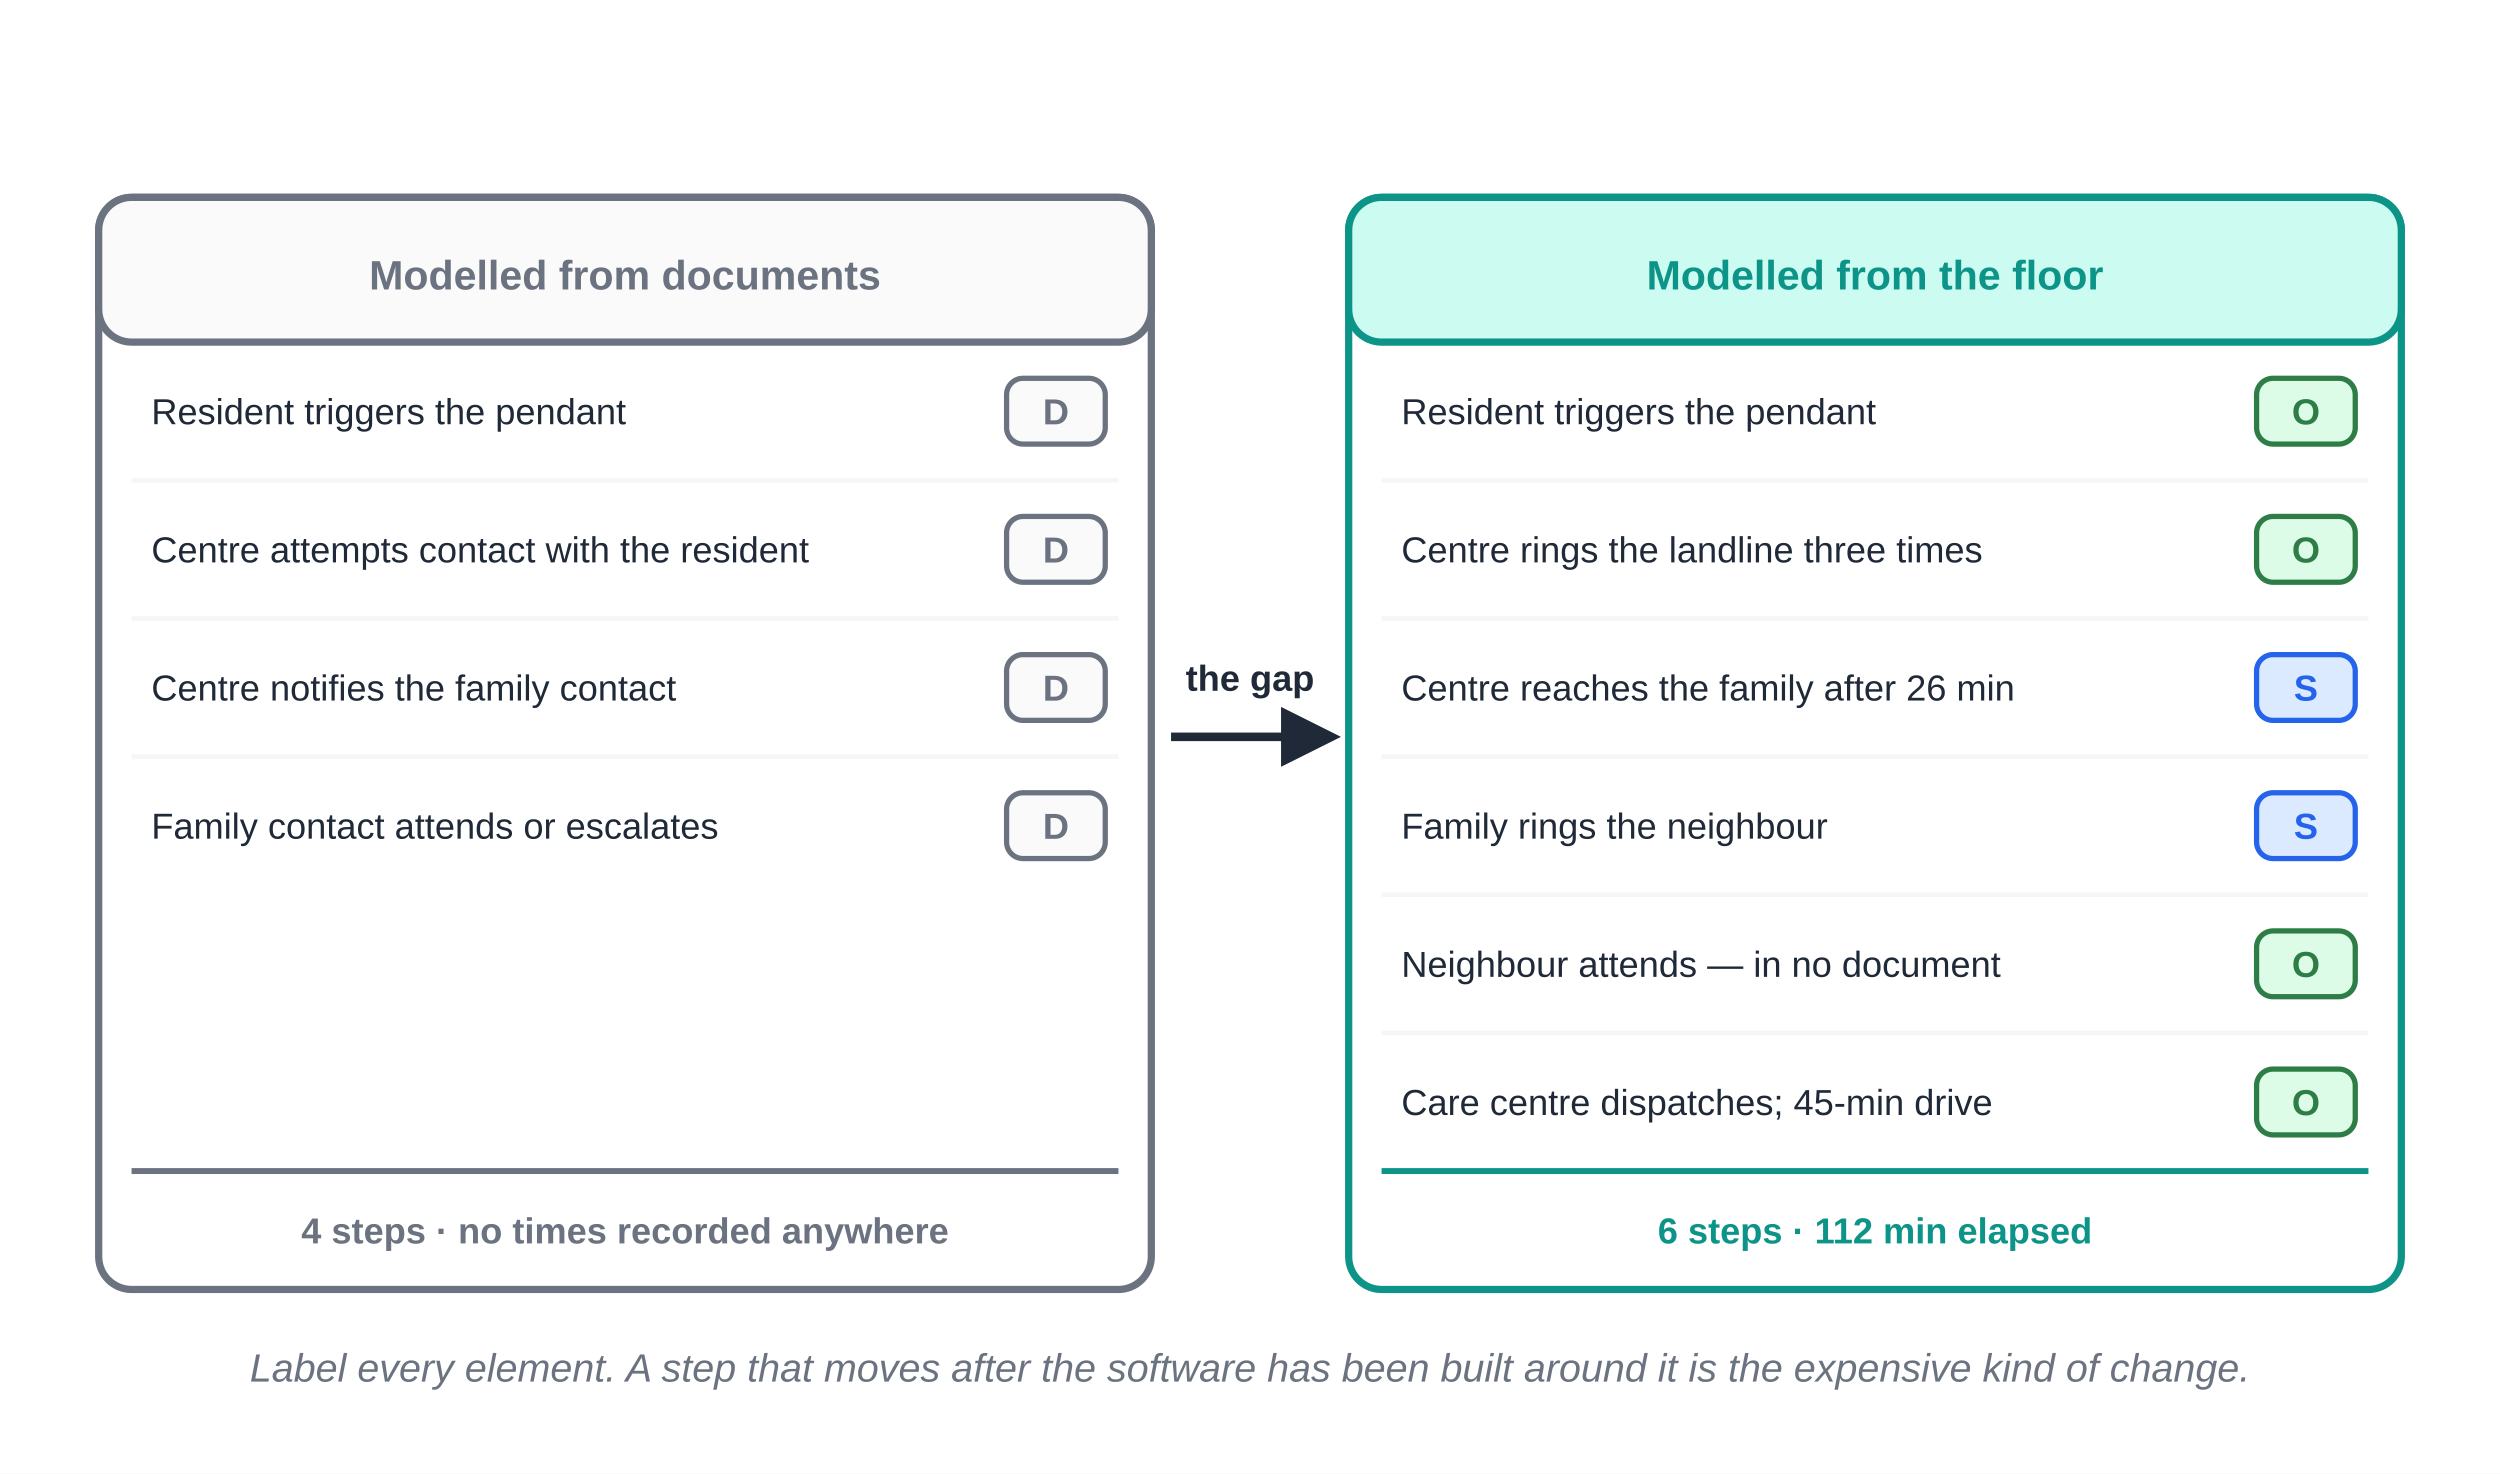
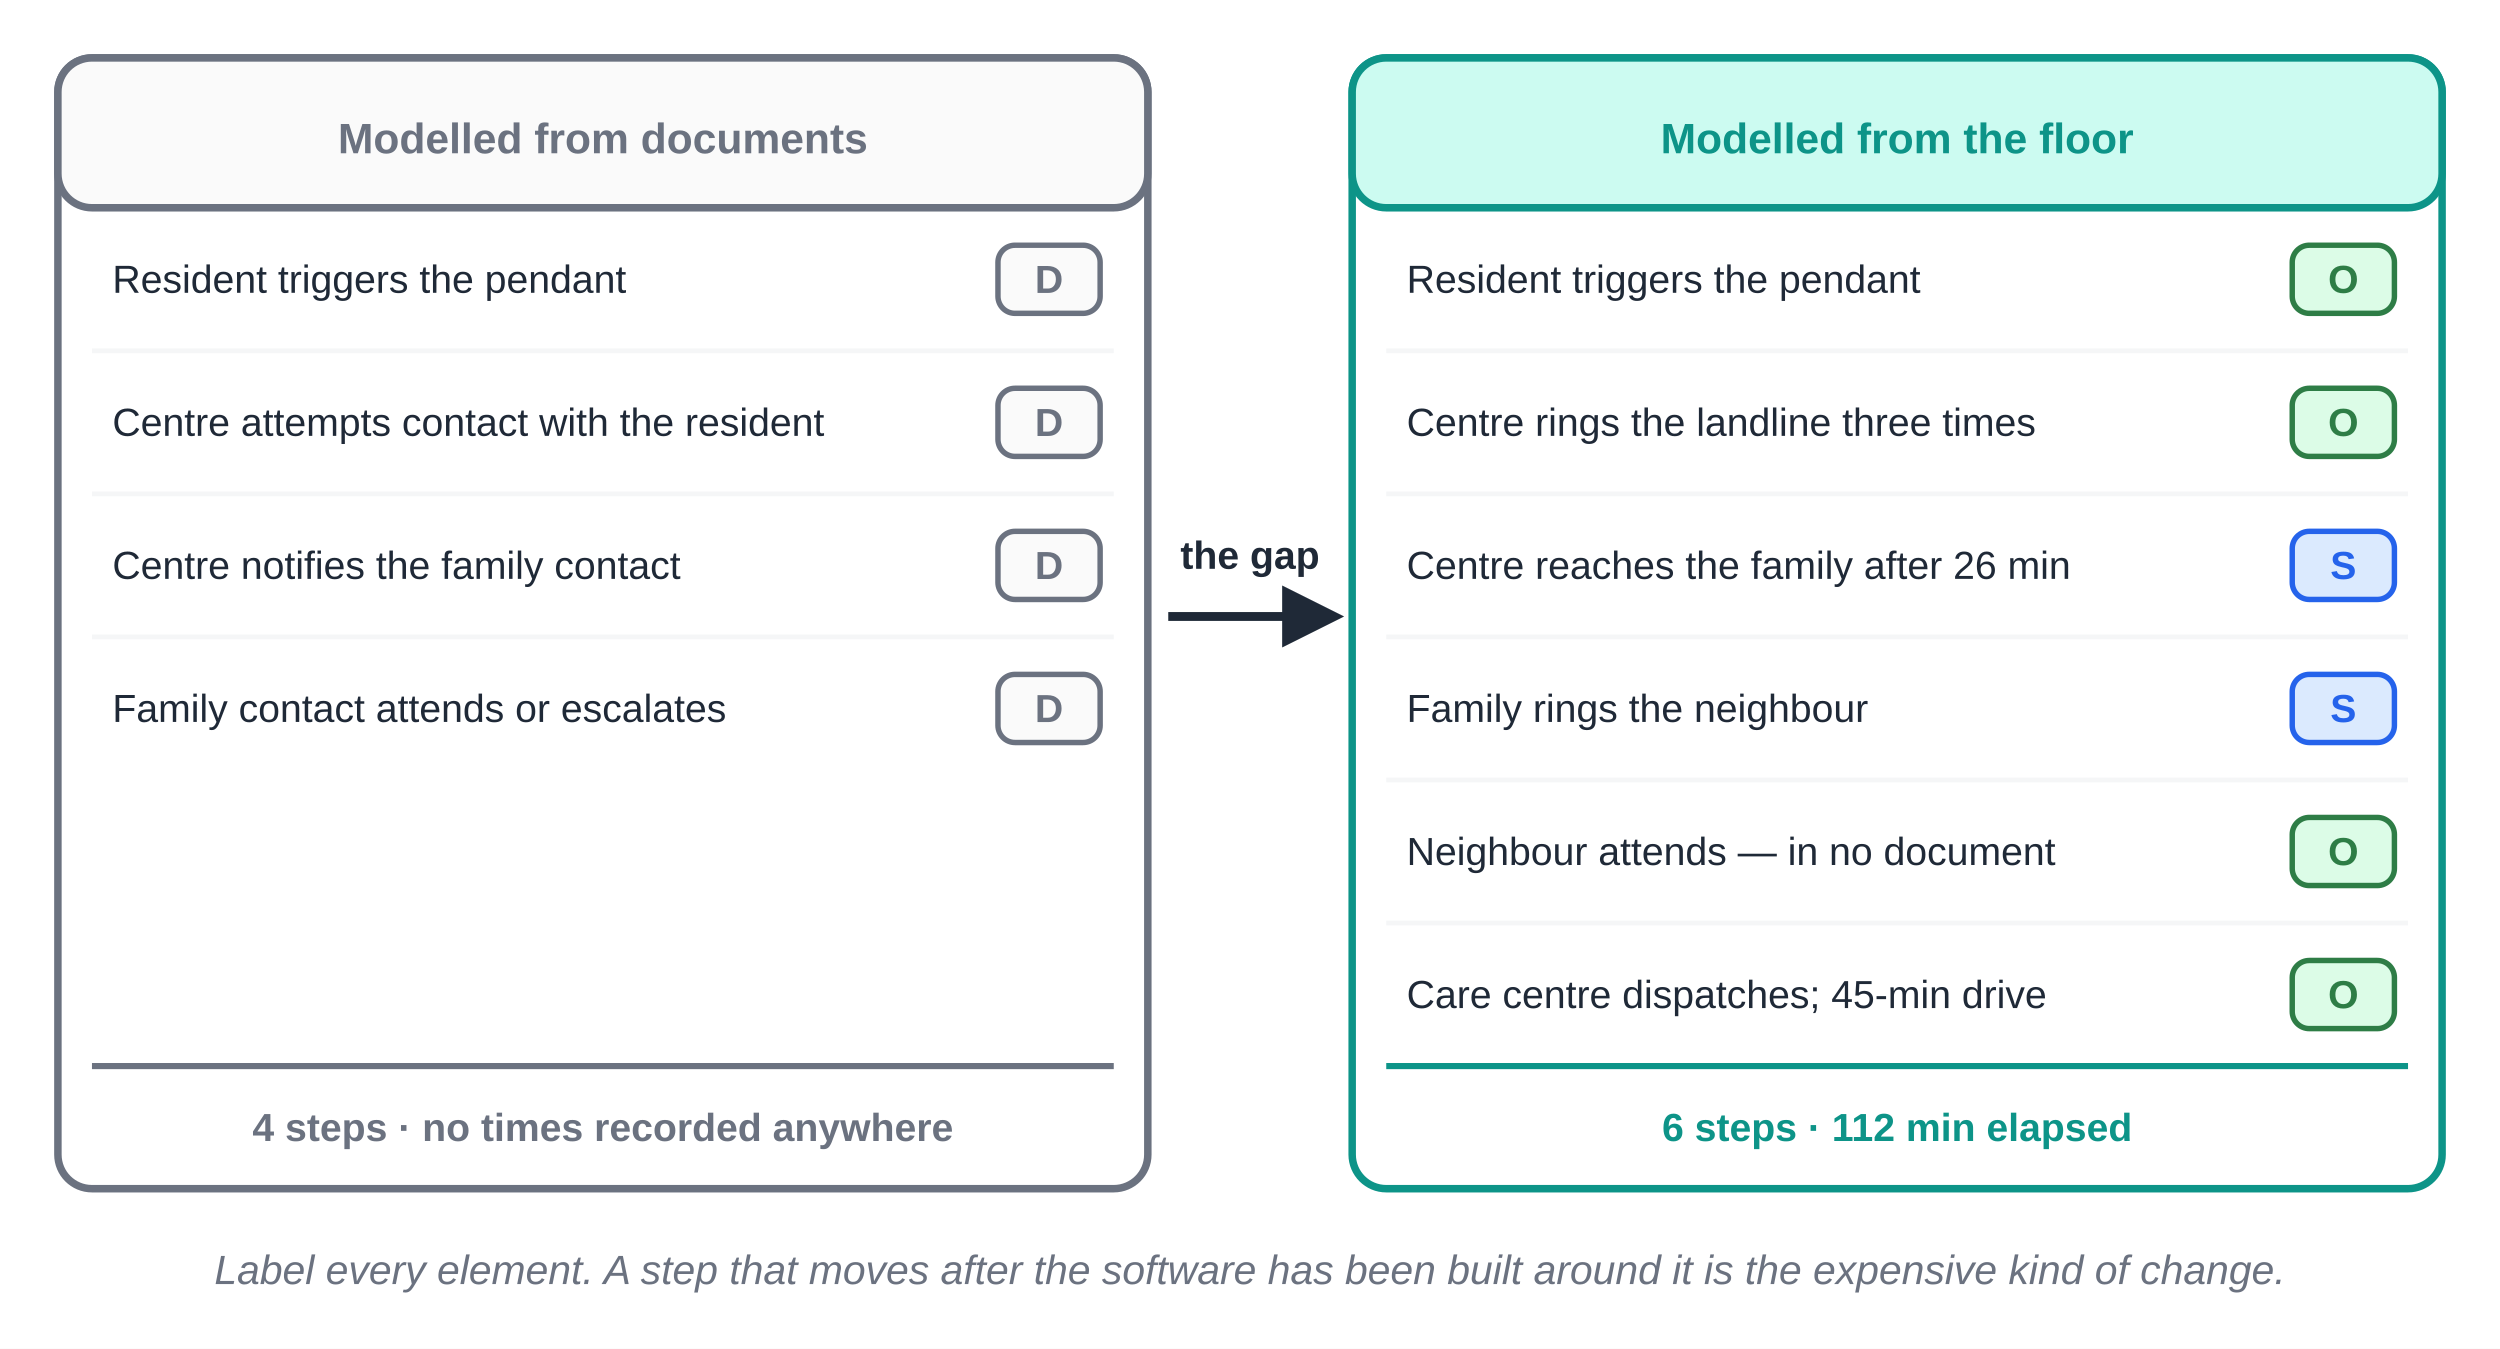
- <svg xmlns="http://www.w3.org/2000/svg" viewBox="0 0 760 448" font-family="Arial">
+ <svg xmlns="http://www.w3.org/2000/svg" viewBox="13 43 734 396" font-family="Arial">
  <defs>
    <marker id="arrB" viewBox="0 0 10 10" refX="8" refY="5" markerWidth="7" markerHeight="7" orient="auto-start-reverse">
      <path d="M0,0 L10,5 L0,10 z" fill="#2563EB" />
    </marker>
    <marker id="arrG" viewBox="0 0 10 10" refX="8" refY="5" markerWidth="7" markerHeight="7" orient="auto-start-reverse">
      <path d="M0,0 L10,5 L0,10 z" fill="#6B7280" />
    </marker>
    <marker id="arrV" viewBox="0 0 10 10" refX="8" refY="5" markerWidth="7" markerHeight="7" orient="auto-start-reverse">
      <path d="M0,0 L10,5 L0,10 z" fill="#6D3FA8" />
    </marker>
    <marker id="arrR" viewBox="0 0 10 10" refX="8" refY="5" markerWidth="7" markerHeight="7" orient="auto-start-reverse">
      <path d="M0,0 L10,5 L0,10 z" fill="#DC2626" />
    </marker>
    <marker id="arrT" viewBox="0 0 10 10" refX="8" refY="5" markerWidth="7" markerHeight="7" orient="auto-start-reverse">
      <path d="M0,0 L10,5 L0,10 z" fill="#0D9488" />
    </marker>
    <marker id="arrK" viewBox="0 0 10 10" refX="8" refY="5" markerWidth="7" markerHeight="7" orient="auto-start-reverse">
      <path d="M0,0 L10,5 L0,10 z" fill="#1F2937" />
    </marker>
    <marker id="arrA" viewBox="0 0 10 10" refX="8" refY="5" markerWidth="7" markerHeight="7" orient="auto-start-reverse">
      <path d="M0,0 L10,5 L0,10 z" fill="#D97706" />
    </marker>
    <marker id="arrGr" viewBox="0 0 10 10" refX="8" refY="5" markerWidth="7" markerHeight="7" orient="auto-start-reverse">
      <path d="M0,0 L10,5 L0,10 z" fill="#2E7D46" />
    </marker>
  </defs>
-   <rect x="0" y="0" width="760" height="448" fill="#FFFFFF" />
+   <rect x="13" y="43" width="734" height="396" fill="#FFFFFF" />
  <rect x="30" y="60" width="320" height="332" rx="10" fill="#FFFFFF" stroke="#6B7280" stroke-width="2.2" />
  <rect x="30" y="60" width="320" height="44" rx="10" fill="#FAFAFA" stroke="#6B7280" stroke-width="2.2" />
  <text x="190" y="88" text-anchor="middle" font-size="12.5" fill="#6B7280" font-weight="bold" font-style="normal">Modelled from documents</text>
-   <text x="46" y="128.96" text-anchor="start" font-size="11" fill="#1F2937" font-weight="normal" font-style="normal">Resident triggers the pendant</text>
+   <text x="46" y="128.96" text-anchor="start" font-size="11.5" fill="#1F2937" font-weight="normal" font-style="normal">Resident triggers the pendant</text>
  <rect x="306" y="115" width="30" height="20" rx="5" fill="#FAFAFA" stroke="#6B7280" stroke-width="1.6" />
-   <text x="321" y="129" text-anchor="middle" font-size="11" fill="#6B7280" font-weight="bold" font-style="normal">D</text>
+   <text x="321" y="129" text-anchor="middle" font-size="11.5" fill="#6B7280" font-weight="bold" font-style="normal">D</text>
  <line x1="40" y1="146" x2="340" y2="146" stroke="#F5F6F7" stroke-width="1.4" />
-   <text x="46" y="170.96" text-anchor="start" font-size="11" fill="#1F2937" font-weight="normal" font-style="normal">Centre attempts contact with the resident</text>
+   <text x="46" y="170.96" text-anchor="start" font-size="11.5" fill="#1F2937" font-weight="normal" font-style="normal">Centre attempts contact with the resident</text>
  <rect x="306" y="157" width="30" height="20" rx="5" fill="#FAFAFA" stroke="#6B7280" stroke-width="1.6" />
-   <text x="321" y="171" text-anchor="middle" font-size="11" fill="#6B7280" font-weight="bold" font-style="normal">D</text>
+   <text x="321" y="171" text-anchor="middle" font-size="11.5" fill="#6B7280" font-weight="bold" font-style="normal">D</text>
  <line x1="40" y1="188" x2="340" y2="188" stroke="#F5F6F7" stroke-width="1.4" />
-   <text x="46" y="212.96" text-anchor="start" font-size="11" fill="#1F2937" font-weight="normal" font-style="normal">Centre notifies the family contact</text>
+   <text x="46" y="212.96" text-anchor="start" font-size="11.5" fill="#1F2937" font-weight="normal" font-style="normal">Centre notifies the family contact</text>
  <rect x="306" y="199" width="30" height="20" rx="5" fill="#FAFAFA" stroke="#6B7280" stroke-width="1.6" />
-   <text x="321" y="213" text-anchor="middle" font-size="11" fill="#6B7280" font-weight="bold" font-style="normal">D</text>
+   <text x="321" y="213" text-anchor="middle" font-size="11.5" fill="#6B7280" font-weight="bold" font-style="normal">D</text>
  <line x1="40" y1="230" x2="340" y2="230" stroke="#F5F6F7" stroke-width="1.4" />
-   <text x="46" y="254.96" text-anchor="start" font-size="11" fill="#1F2937" font-weight="normal" font-style="normal">Family contact attends or escalates</text>
+   <text x="46" y="254.96" text-anchor="start" font-size="11.5" fill="#1F2937" font-weight="normal" font-style="normal">Family contact attends or escalates</text>
  <rect x="306" y="241" width="30" height="20" rx="5" fill="#FAFAFA" stroke="#6B7280" stroke-width="1.6" />
-   <text x="321" y="255" text-anchor="middle" font-size="11" fill="#6B7280" font-weight="bold" font-style="normal">D</text>
+   <text x="321" y="255" text-anchor="middle" font-size="11.5" fill="#6B7280" font-weight="bold" font-style="normal">D</text>
  <line x1="40" y1="356" x2="340" y2="356" stroke="#6B7280" stroke-width="1.8" />
-   <text x="190" y="378" text-anchor="middle" font-size="11" fill="#6B7280" font-weight="bold" font-style="normal">4 steps · no times recorded anywhere</text>
+   <text x="190" y="378" text-anchor="middle" font-size="11.5" fill="#6B7280" font-weight="bold" font-style="normal">4 steps · no times recorded anywhere</text>
  <rect x="410" y="60" width="320" height="332" rx="10" fill="#FFFFFF" stroke="#0D9488" stroke-width="2.2" />
  <rect x="410" y="60" width="320" height="44" rx="10" fill="#CCFBF1" stroke="#0D9488" stroke-width="2.2" />
  <text x="570" y="88" text-anchor="middle" font-size="12.5" fill="#0D9488" font-weight="bold" font-style="normal">Modelled from the floor</text>
-   <text x="426" y="128.96" text-anchor="start" font-size="11" fill="#1F2937" font-weight="normal" font-style="normal">Resident triggers the pendant</text>
+   <text x="426" y="128.96" text-anchor="start" font-size="11.5" fill="#1F2937" font-weight="normal" font-style="normal">Resident triggers the pendant</text>
  <rect x="686" y="115" width="30" height="20" rx="5" fill="#DCFCE7" stroke="#2E7D46" stroke-width="1.6" />
-   <text x="701" y="129" text-anchor="middle" font-size="11" fill="#2E7D46" font-weight="bold" font-style="normal">O</text>
+   <text x="701" y="129" text-anchor="middle" font-size="11.5" fill="#2E7D46" font-weight="bold" font-style="normal">O</text>
  <line x1="420" y1="146" x2="720" y2="146" stroke="#F5F6F7" stroke-width="1.4" />
-   <text x="426" y="170.96" text-anchor="start" font-size="11" fill="#1F2937" font-weight="normal" font-style="normal">Centre rings the landline three times</text>
+   <text x="426" y="170.96" text-anchor="start" font-size="11.5" fill="#1F2937" font-weight="normal" font-style="normal">Centre rings the landline three times</text>
  <rect x="686" y="157" width="30" height="20" rx="5" fill="#DCFCE7" stroke="#2E7D46" stroke-width="1.6" />
-   <text x="701" y="171" text-anchor="middle" font-size="11" fill="#2E7D46" font-weight="bold" font-style="normal">O</text>
+   <text x="701" y="171" text-anchor="middle" font-size="11.5" fill="#2E7D46" font-weight="bold" font-style="normal">O</text>
  <line x1="420" y1="188" x2="720" y2="188" stroke="#F5F6F7" stroke-width="1.4" />
-   <text x="426" y="212.96" text-anchor="start" font-size="11" fill="#1F2937" font-weight="normal" font-style="normal">Centre reaches the family after 26 min</text>
+   <text x="426" y="212.96" text-anchor="start" font-size="11.5" fill="#1F2937" font-weight="normal" font-style="normal">Centre reaches the family after 26 min</text>
  <rect x="686" y="199" width="30" height="20" rx="5" fill="#DBEAFE" stroke="#2563EB" stroke-width="1.6" />
-   <text x="701" y="213" text-anchor="middle" font-size="11" fill="#2563EB" font-weight="bold" font-style="normal">S</text>
+   <text x="701" y="213" text-anchor="middle" font-size="11.5" fill="#2563EB" font-weight="bold" font-style="normal">S</text>
  <line x1="420" y1="230" x2="720" y2="230" stroke="#F5F6F7" stroke-width="1.4" />
-   <text x="426" y="254.96" text-anchor="start" font-size="11" fill="#1F2937" font-weight="normal" font-style="normal">Family rings the neighbour</text>
+   <text x="426" y="254.96" text-anchor="start" font-size="11.5" fill="#1F2937" font-weight="normal" font-style="normal">Family rings the neighbour</text>
  <rect x="686" y="241" width="30" height="20" rx="5" fill="#DBEAFE" stroke="#2563EB" stroke-width="1.6" />
-   <text x="701" y="255" text-anchor="middle" font-size="11" fill="#2563EB" font-weight="bold" font-style="normal">S</text>
+   <text x="701" y="255" text-anchor="middle" font-size="11.5" fill="#2563EB" font-weight="bold" font-style="normal">S</text>
  <line x1="420" y1="272" x2="720" y2="272" stroke="#F5F6F7" stroke-width="1.4" />
-   <text x="426" y="296.96" text-anchor="start" font-size="11" fill="#1F2937" font-weight="normal" font-style="normal">Neighbour attends — in no document</text>
+   <text x="426" y="296.96" text-anchor="start" font-size="11.5" fill="#1F2937" font-weight="normal" font-style="normal">Neighbour attends — in no document</text>
  <rect x="686" y="283" width="30" height="20" rx="5" fill="#DCFCE7" stroke="#2E7D46" stroke-width="1.6" />
-   <text x="701" y="297" text-anchor="middle" font-size="11" fill="#2E7D46" font-weight="bold" font-style="normal">O</text>
+   <text x="701" y="297" text-anchor="middle" font-size="11.5" fill="#2E7D46" font-weight="bold" font-style="normal">O</text>
  <line x1="420" y1="314" x2="720" y2="314" stroke="#F5F6F7" stroke-width="1.4" />
-   <text x="426" y="338.96" text-anchor="start" font-size="11" fill="#1F2937" font-weight="normal" font-style="normal">Care centre dispatches; 45-min drive</text>
+   <text x="426" y="338.96" text-anchor="start" font-size="11.5" fill="#1F2937" font-weight="normal" font-style="normal">Care centre dispatches; 45-min drive</text>
  <rect x="686" y="325" width="30" height="20" rx="5" fill="#DCFCE7" stroke="#2E7D46" stroke-width="1.6" />
-   <text x="701" y="339" text-anchor="middle" font-size="11" fill="#2E7D46" font-weight="bold" font-style="normal">O</text>
+   <text x="701" y="339" text-anchor="middle" font-size="11.5" fill="#2E7D46" font-weight="bold" font-style="normal">O</text>
  <line x1="420" y1="356" x2="720" y2="356" stroke="#0D9488" stroke-width="1.8" />
-   <text x="570" y="378" text-anchor="middle" font-size="11" fill="#0D9488" font-weight="bold" font-style="normal">6 steps · 112 min elapsed</text>
+   <text x="570" y="378" text-anchor="middle" font-size="11.5" fill="#0D9488" font-weight="bold" font-style="normal">6 steps · 112 min elapsed</text>
  <line x1="356" y1="224" x2="404" y2="224" stroke="#1F2937" stroke-width="2.6" marker-end="url(#arrK)" />
-   <text x="380" y="210" text-anchor="middle" font-size="11" fill="#1F2937" font-weight="bold" font-style="normal">the gap</text>
-   <text x="380" y="240" text-anchor="middle" font-size="0.1" fill="#FFFFFF" font-weight="normal" font-style="normal">the gap
- is real</text>
+   <text x="380" y="210" text-anchor="middle" font-size="11.5" fill="#1F2937" font-weight="bold" font-style="normal">the gap</text>
  <text x="380" y="420" text-anchor="middle" font-size="12" fill="#6B7280" font-weight="normal" font-style="italic">Label every element. A step that moves after the software has been built around it is the expensive kind of change.</text>
</svg>
